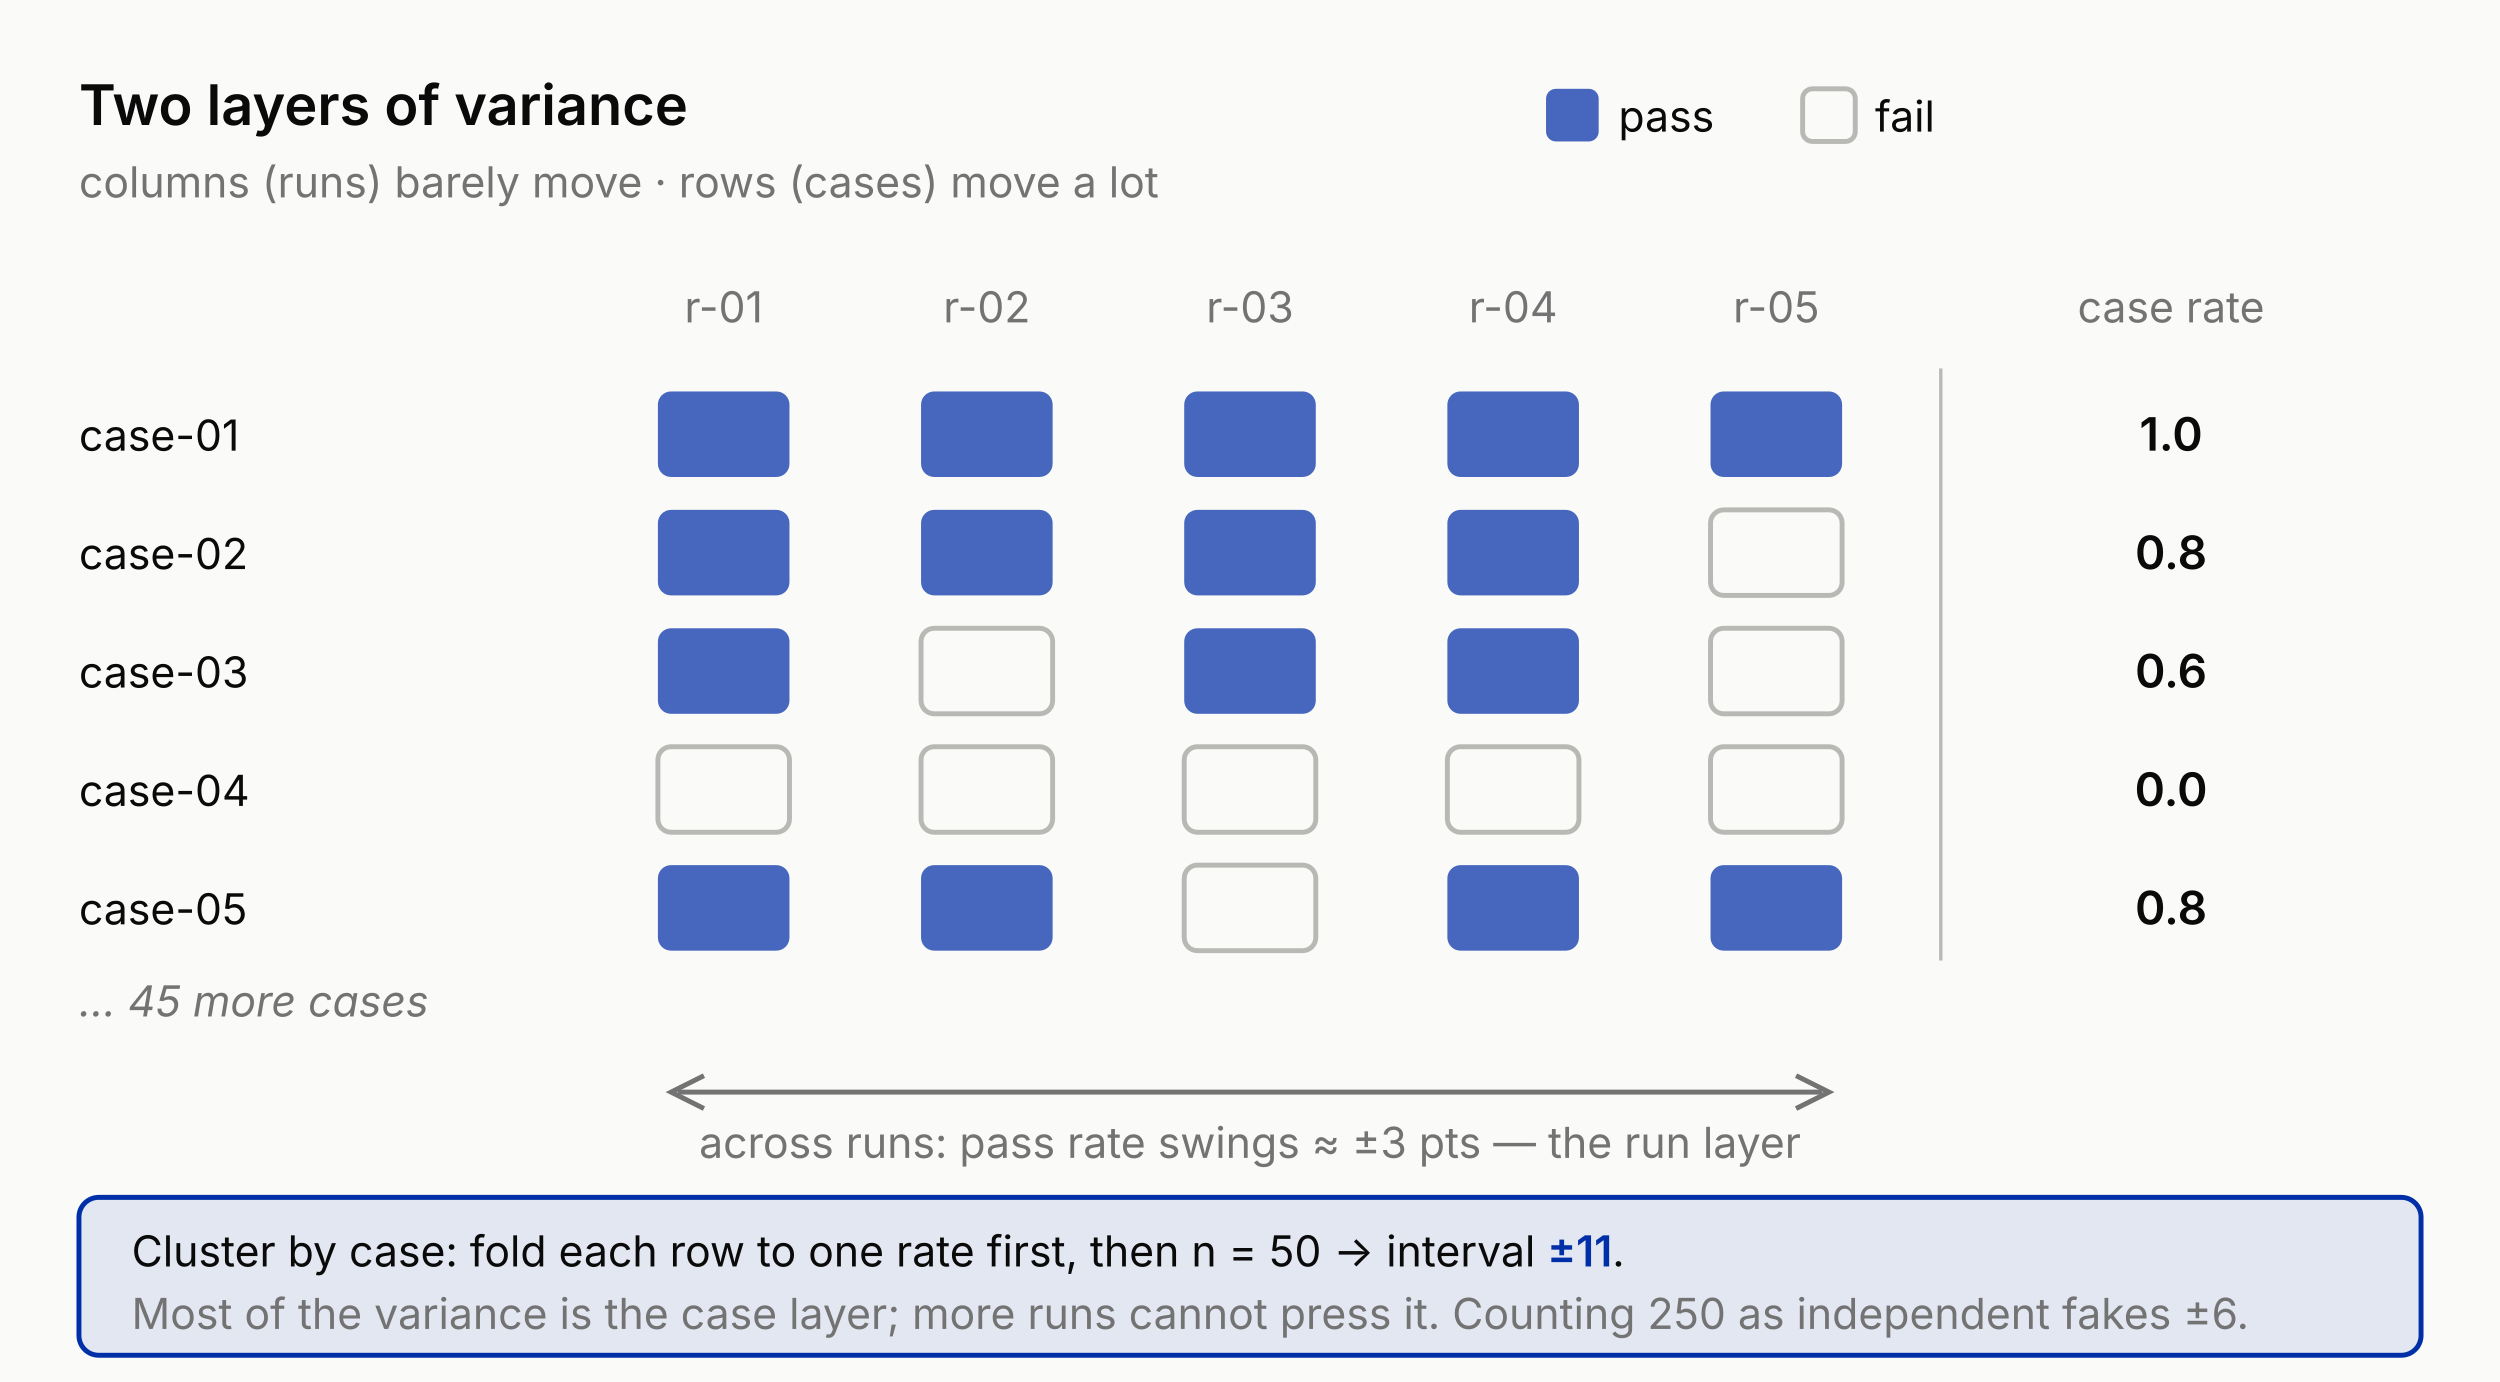
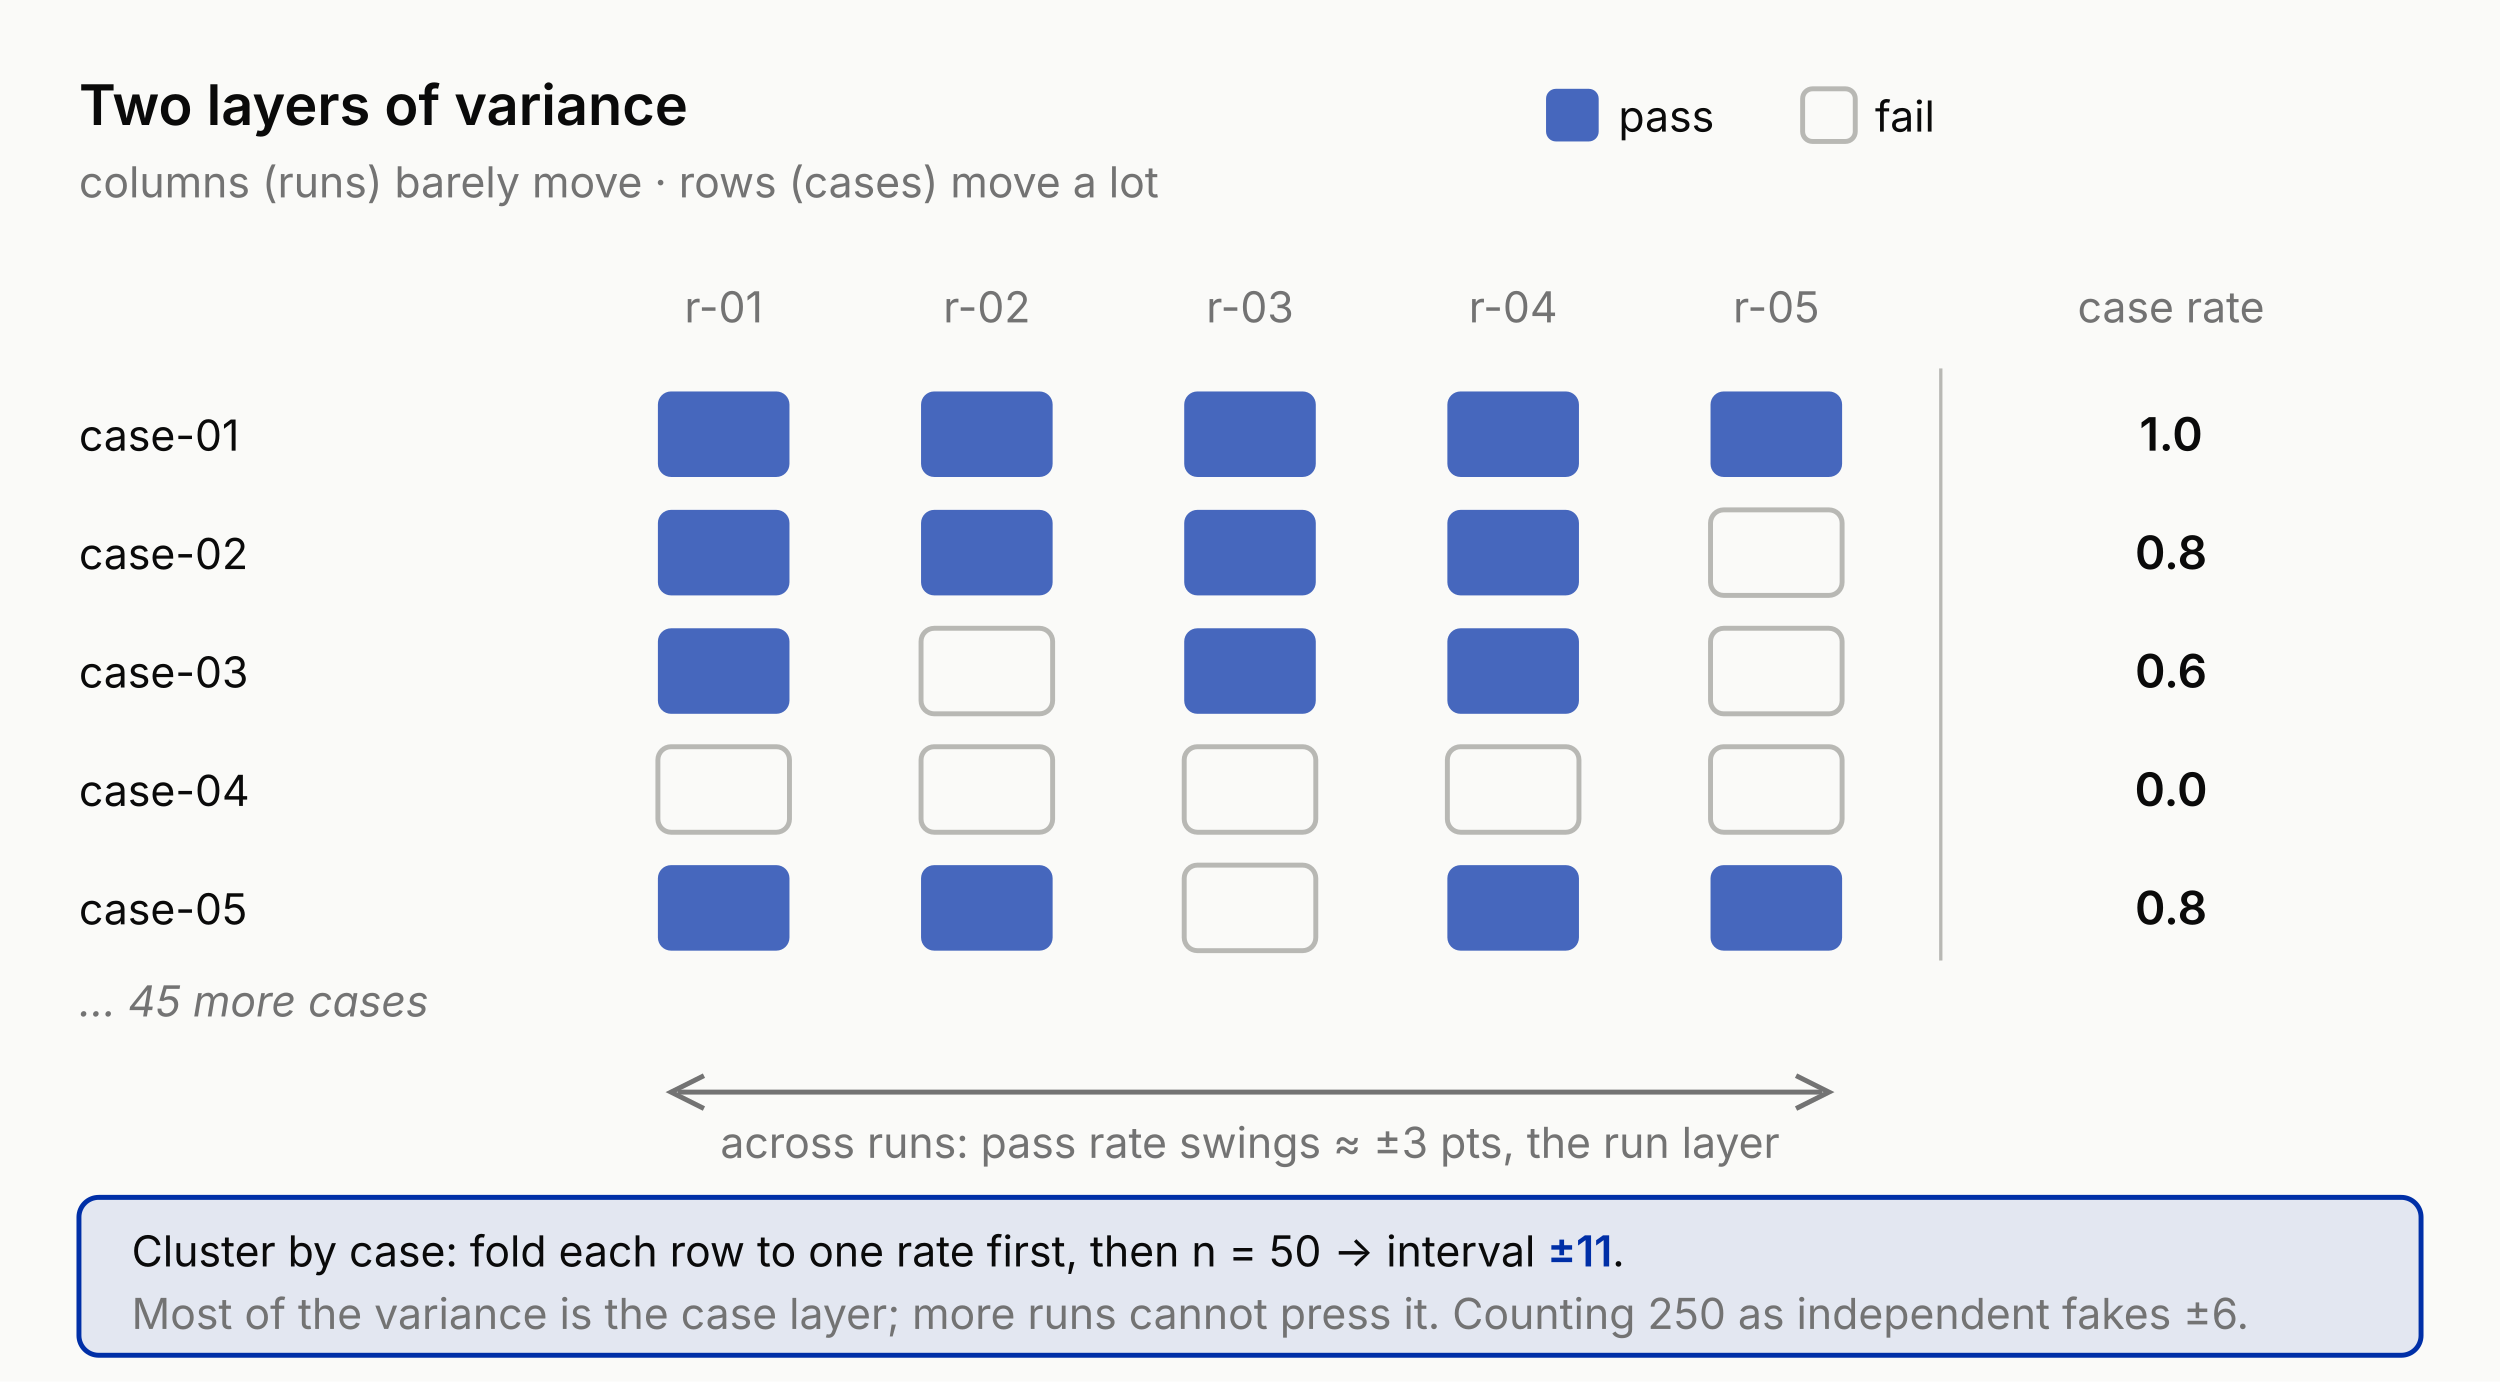
<svg xmlns="http://www.w3.org/2000/svg" viewBox="0 0 760 420" font-family="Inter,-apple-system,sans-serif">
  <style>
    .surface{fill:#FAFAF8}.tp{fill:#0A0A0A}.ts{fill:#737373}
    .pass{fill:#002FA7;fill-opacity:.72}
    .fail{fill:#FAFAF8;stroke:#B8B8B4;stroke-width:1.5}
    .edge{stroke:#737373;stroke-width:1.5;fill:none}
    .sep{stroke:#B8B8B4;stroke-width:1;fill:none}
    .accent{fill:#002FA7}
    .callout{fill:#002FA7;fill-opacity:.09;stroke:#002FA7;stroke-width:1.5}
    @media (prefers-color-scheme: dark){
      .surface{fill:#0A0A0A}.tp{fill:#FAFAF8}.ts{fill:#A8A8A6}
      .pass{fill:#7A96E8;fill-opacity:.85}
      .fail{fill:#0A0A0A;stroke:#5A5A58}
      .edge{stroke:#A8A8A6}
      .sep{stroke:#5A5A58}
      .accent{fill:#7A96E8}
      .callout{fill:#7A96E8;fill-opacity:.16;stroke:#7A96E8}
    }
  </style>
  <rect class="surface" x="0" y="0" width="760" height="420" />
  <text class="tp" x="24" y="38" font-size="17" font-weight="600">Two layers of variance</text>
  <text class="ts" x="24" y="60" font-size="13">columns (runs) barely move · rows (cases) move a lot</text>
  <rect class="pass" x="470" y="27" width="16" height="16" rx="3" />
  <text class="tp" x="492" y="40" font-size="13">pass</text>
  <rect class="fail" x="548" y="27" width="16" height="16" rx="3" />
  <text class="tp" x="570" y="40" font-size="13">fail</text>
  <text class="ts" x="220" y="98" font-size="13" text-anchor="middle">r-01</text>
  <text class="ts" x="300" y="98" font-size="13" text-anchor="middle">r-02</text>
  <text class="ts" x="380" y="98" font-size="13" text-anchor="middle">r-03</text>
  <text class="ts" x="460" y="98" font-size="13" text-anchor="middle">r-04</text>
  <text class="ts" x="540" y="98" font-size="13" text-anchor="middle">r-05</text>
  <line class="sep" x1="590" y1="112" x2="590" y2="292" />
  <text class="ts" x="660" y="98" font-size="13" text-anchor="middle">case rate</text>
  <text class="tp" x="24" y="137" font-size="13">case-01</text>
  <rect class="pass" x="200" y="119" width="40" height="26" rx="4" />
  <rect class="pass" x="280" y="119" width="40" height="26" rx="4" />
  <rect class="pass" x="360" y="119" width="40" height="26" rx="4" />
  <rect class="pass" x="440" y="119" width="40" height="26" rx="4" />
  <rect class="pass" x="520" y="119" width="40" height="26" rx="4" />
  <text class="tp" x="660" y="137" font-size="14" font-weight="600" text-anchor="middle">1.0</text>
  <text class="tp" x="24" y="173" font-size="13">case-02</text>
  <rect class="pass" x="200" y="155" width="40" height="26" rx="4" />
  <rect class="pass" x="280" y="155" width="40" height="26" rx="4" />
  <rect class="pass" x="360" y="155" width="40" height="26" rx="4" />
  <rect class="pass" x="440" y="155" width="40" height="26" rx="4" />
  <rect class="fail" x="520" y="155" width="40" height="26" rx="4" />
  <text class="tp" x="660" y="173" font-size="14" font-weight="600" text-anchor="middle">0.8</text>
  <text class="tp" x="24" y="209" font-size="13">case-03</text>
  <rect class="pass" x="200" y="191" width="40" height="26" rx="4" />
  <rect class="fail" x="280" y="191" width="40" height="26" rx="4" />
  <rect class="pass" x="360" y="191" width="40" height="26" rx="4" />
  <rect class="pass" x="440" y="191" width="40" height="26" rx="4" />
  <rect class="fail" x="520" y="191" width="40" height="26" rx="4" />
  <text class="tp" x="660" y="209" font-size="14" font-weight="600" text-anchor="middle">0.6</text>
  <text class="tp" x="24" y="245" font-size="13">case-04</text>
  <rect class="fail" x="200" y="227" width="40" height="26" rx="4" />
  <rect class="fail" x="280" y="227" width="40" height="26" rx="4" />
  <rect class="fail" x="360" y="227" width="40" height="26" rx="4" />
  <rect class="fail" x="440" y="227" width="40" height="26" rx="4" />
  <rect class="fail" x="520" y="227" width="40" height="26" rx="4" />
  <text class="tp" x="660" y="245" font-size="14" font-weight="600" text-anchor="middle">0.0</text>
  <text class="tp" x="24" y="281" font-size="13">case-05</text>
  <rect class="pass" x="200" y="263" width="40" height="26" rx="4" />
  <rect class="pass" x="280" y="263" width="40" height="26" rx="4" />
  <rect class="fail" x="360" y="263" width="40" height="26" rx="4" />
  <rect class="pass" x="440" y="263" width="40" height="26" rx="4" />
  <rect class="pass" x="520" y="263" width="40" height="26" rx="4" />
  <text class="tp" x="660" y="281" font-size="14" font-weight="600" text-anchor="middle">0.8</text>
  <text class="ts" x="24" y="309" font-size="13" font-style="italic">… 45 more cases</text>
  <g class="edge">
    <path d="M206 332 H 554" />
    <path d="M214 327 L 204 332 L 214 337" />
    <path d="M546 327 L 556 332 L 546 337" />
  </g>
-   <text class="ts" x="380" y="352" font-size="13" text-anchor="middle">across runs: pass rate swings ≈ ±3 pts — the run layer</text>
+   <text class="ts" x="380" y="352" font-size="13" text-anchor="middle">across runs: pass rate swings ≈ ±3 pts, the run layer</text>
  <rect class="callout" x="24" y="364" width="712" height="48" rx="6" />
  <text class="tp" x="40" y="385" font-size="13">Cluster by case: fold each row to one rate first, then n = 50 → interval <tspan class="accent" font-weight="600">±11</tspan>.</text>
  <text class="ts" x="40" y="404" font-size="13">Most of the variance is the case layer; more runs cannot press it. Counting 250 as independent fakes ±6.</text>
</svg>
